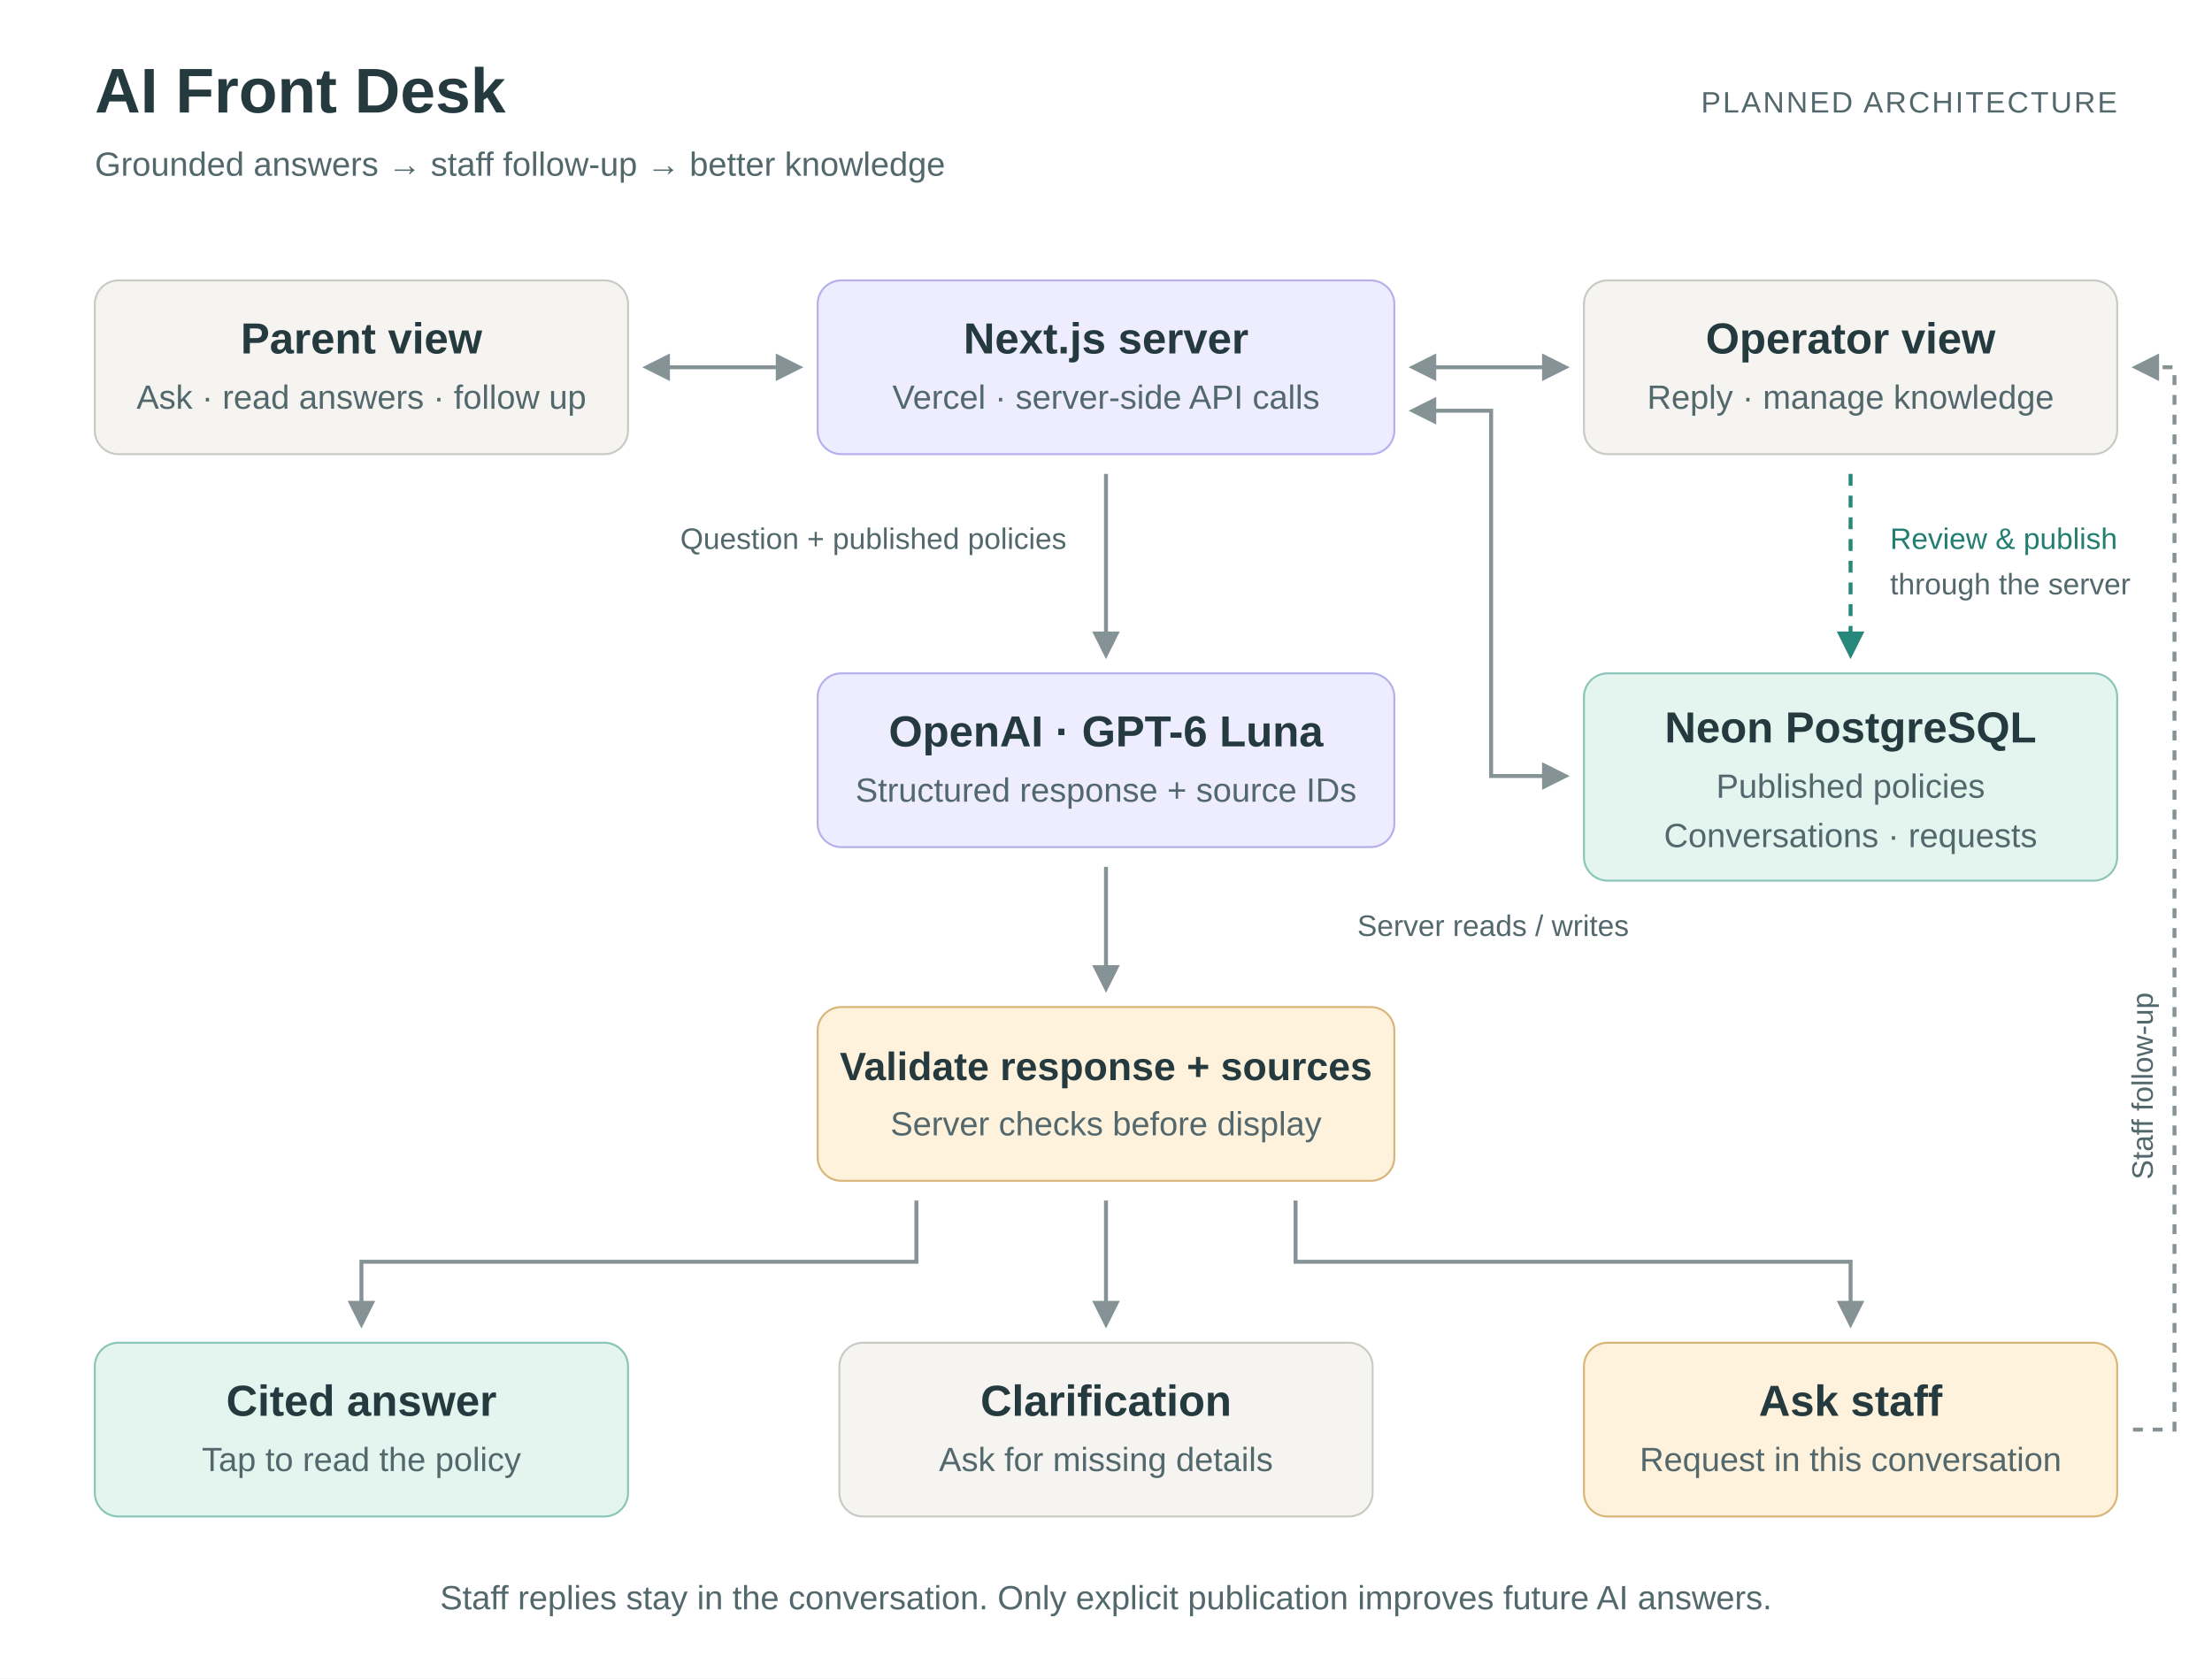
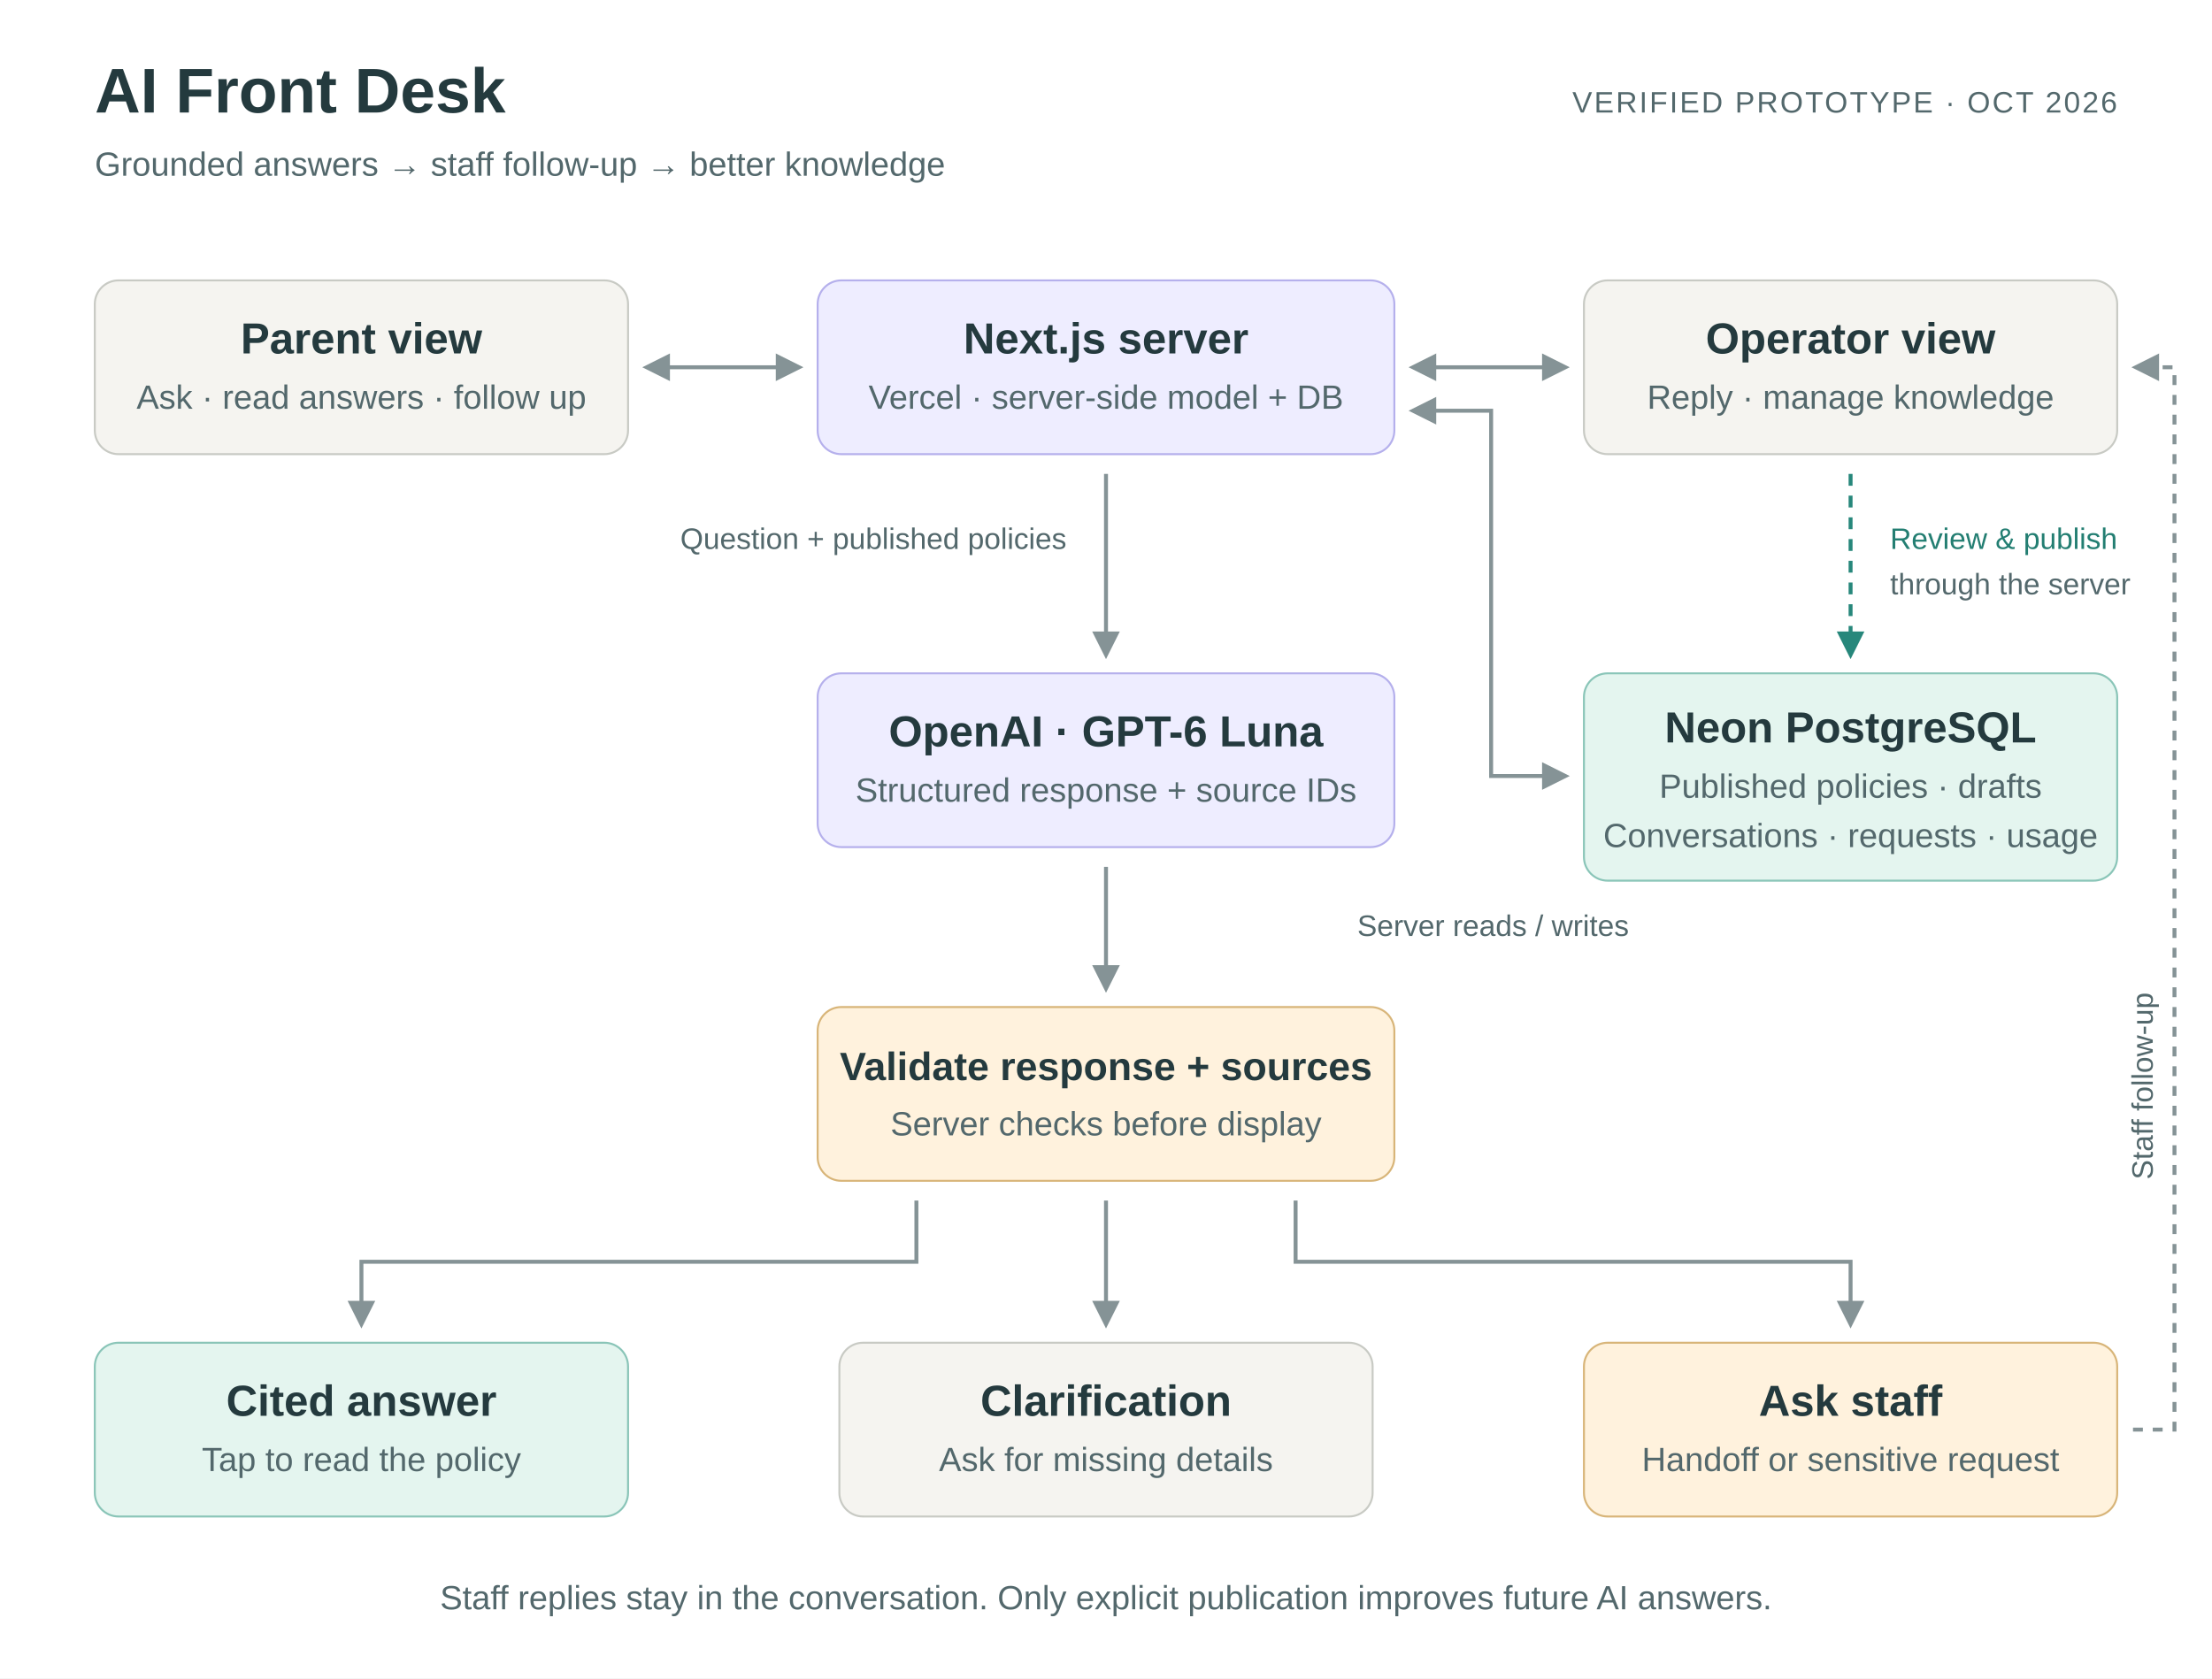
<svg xmlns="http://www.w3.org/2000/svg" width="1120" height="850" viewBox="0 0 1120 850" role="img" aria-labelledby="title desc">
  <defs>
    <marker id="arrow" viewBox="0 0 10 10" refX="8" refY="5" markerWidth="7" markerHeight="7" orient="auto-start-reverse">
      <path d="M0 0L10 5L0 10z" fill="#859396" />
    </marker>
    <marker id="teal" viewBox="0 0 10 10" refX="8" refY="5" markerWidth="7" markerHeight="7" orient="auto">
      <path d="M0 0L10 5L0 10z" fill="#27877b" />
    </marker>
    <style>
 text{font-family:-apple-system,BlinkMacSystemFont,'Segoe UI',Arial,sans-serif;fill:#243a3e;text-anchor:middle}
 .head{font-size:22px;font-weight:650}.sub{font-size:17px;fill:#53686c}.label{font-size:15px;fill:#53686c}
 .line{fill:none;stroke:#859396;stroke-width:2;marker-end:url(#arrow)}.both{marker-start:url(#arrow)}
 .loop{fill:none;stroke:#27877b;stroke-width:2;stroke-dasharray:6 5;marker-end:url(#teal)}
 </style>
  </defs>
  <rect width="1120" height="850" fill="#fff" />
  <text x="48" y="57" style="text-anchor:start;font-size:32px;font-weight:700">AI Front Desk</text>
  <text x="48" y="89" class="sub" style="text-anchor:start">Grounded answers → staff follow-up → better knowledge</text>
-   <text x="1072" y="57" class="label" style="text-anchor:end;letter-spacing:1px">PLANNED ARCHITECTURE</text>
+   <text x="1072" y="57" class="label" style="text-anchor:end;letter-spacing:1px">VERIFIED PROTOTYPE · OCT 2026</text>
  <rect x="48" y="142" width="270" height="88" rx="12" fill="#f5f4f0" stroke="#c8cac4" />
  <text x="183" y="179" class="head">Parent view</text>
  <text x="183" y="207" class="sub">Ask · read answers · follow up</text>
  <rect x="414" y="142" width="292" height="88" rx="12" fill="#eeedff" stroke="#b5b0ec" />
  <text x="560" y="179" class="head">Next.js server</text>
-   <text x="560" y="207" class="sub">Vercel · server-side API calls</text>
+   <text x="560" y="207" class="sub">Vercel · server-side model + DB</text>
  <rect x="802" y="142" width="270" height="88" rx="12" fill="#f5f4f0" stroke="#c8cac4" />
  <text x="937" y="179" class="head">Operator view</text>
  <text x="937" y="207" class="sub">Reply · manage knowledge</text>
  <path d="M328 186H404" class="line both" />
  <path d="M792 186H716" class="line both" />
  <rect x="802" y="341" width="270" height="105" rx="12" fill="#e4f5ef" stroke="#8ac5b8" />
  <text x="937" y="376" class="head">Neon PostgreSQL</text>
-   <text x="937" y="404" class="sub">Published policies</text>
-   <text x="937" y="429" class="sub">Conversations · requests</text>
+   <text x="937" y="404" class="sub">Published policies · drafts</text>
+   <text x="937" y="429" class="sub">Conversations · requests · usage</text>
  <path d="M716 208H755V393H792" class="line both" />
  <text x="756" y="474" class="label">Server reads / writes</text>
  <path d="M937 240V331" class="loop" />
  <text x="957" y="278" class="label" style="fill:#237e72;text-anchor:start">Review &amp; publish</text>
  <text x="957" y="301" class="label" style="text-anchor:start">through the server</text>
  <path d="M560 240V331" class="line" />
  <text x="540" y="278" class="label" style="text-anchor:end">Question + published policies</text>
  <rect x="414" y="341" width="292" height="88" rx="12" fill="#eeedff" stroke="#b5b0ec" />
  <text x="560" y="378" class="head">OpenAI · GPT-6 Luna</text>
  <text x="560" y="406" class="sub">Structured response + source IDs</text>
  <path d="M560 439V500" class="line" />
  <rect x="414" y="510" width="292" height="88" rx="12" fill="#fff2dd" stroke="#d8b579" />
  <text x="560" y="547" class="head" style="font-size:20px">Validate response + sources</text>
  <text x="560" y="575" class="sub">Server checks before display</text>
  <path d="M464 608V639H183V670" class="line" />
  <path d="M560 608V670" class="line" />
  <path d="M656 608V639H937V670" class="line" />
  <rect x="48" y="680" width="270" height="88" rx="12" fill="#e4f5ef" stroke="#8ac5b8" />
  <text x="183" y="717" class="head">Cited answer</text>
  <text x="183" y="745" class="sub">Tap to read the policy</text>
  <rect x="425" y="680" width="270" height="88" rx="12" fill="#f5f4f0" stroke="#c8cac4" />
  <text x="560" y="717" class="head">Clarification</text>
  <text x="560" y="745" class="sub">Ask for missing details</text>
  <rect x="802" y="680" width="270" height="88" rx="12" fill="#fff2dd" stroke="#d8b579" />
  <text x="937" y="717" class="head">Ask staff</text>
-   <text x="937" y="745" class="sub">Request in this conversation</text>
+   <text x="937" y="745" class="sub">Handoff or sensitive request</text>
  <path d="M1080 724H1101V186H1082" class="line" stroke-dasharray="5 5" />
  <text x="1090" y="550" class="label" transform="rotate(-90 1090 550)">Staff follow-up</text>
  <text x="560" y="815" class="sub">Staff replies stay in the conversation. Only explicit publication improves future AI answers.</text>
</svg>
